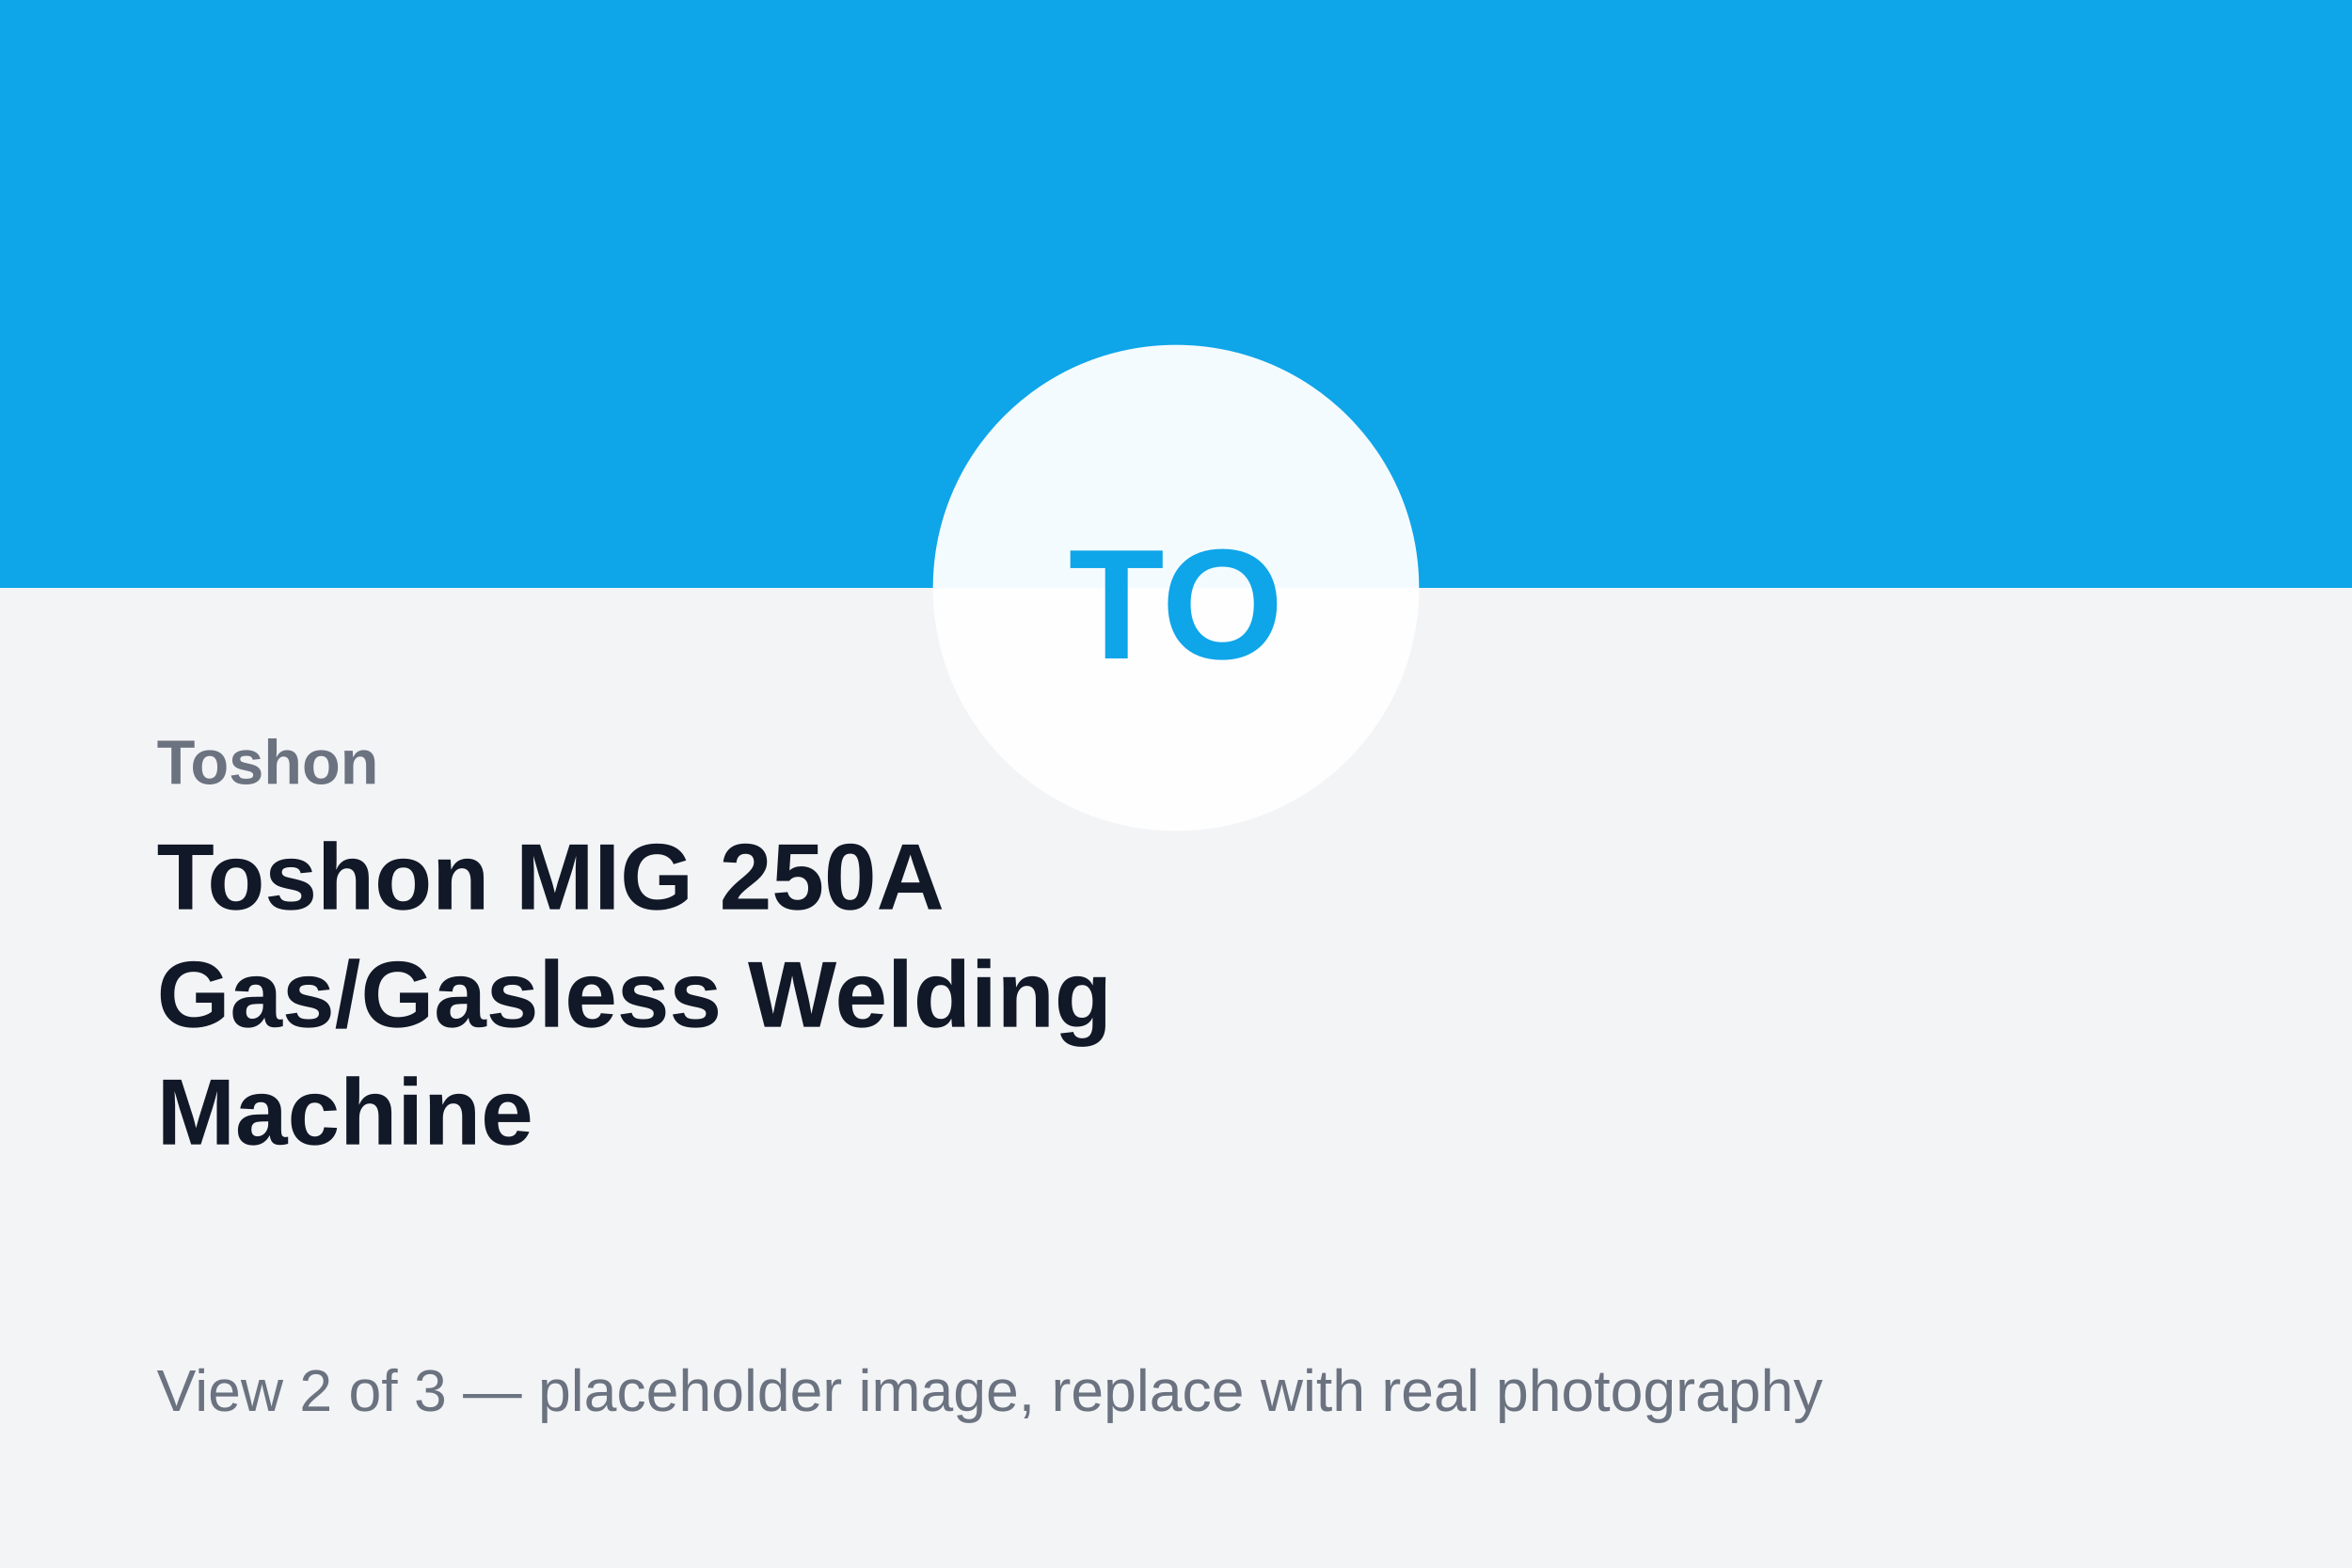
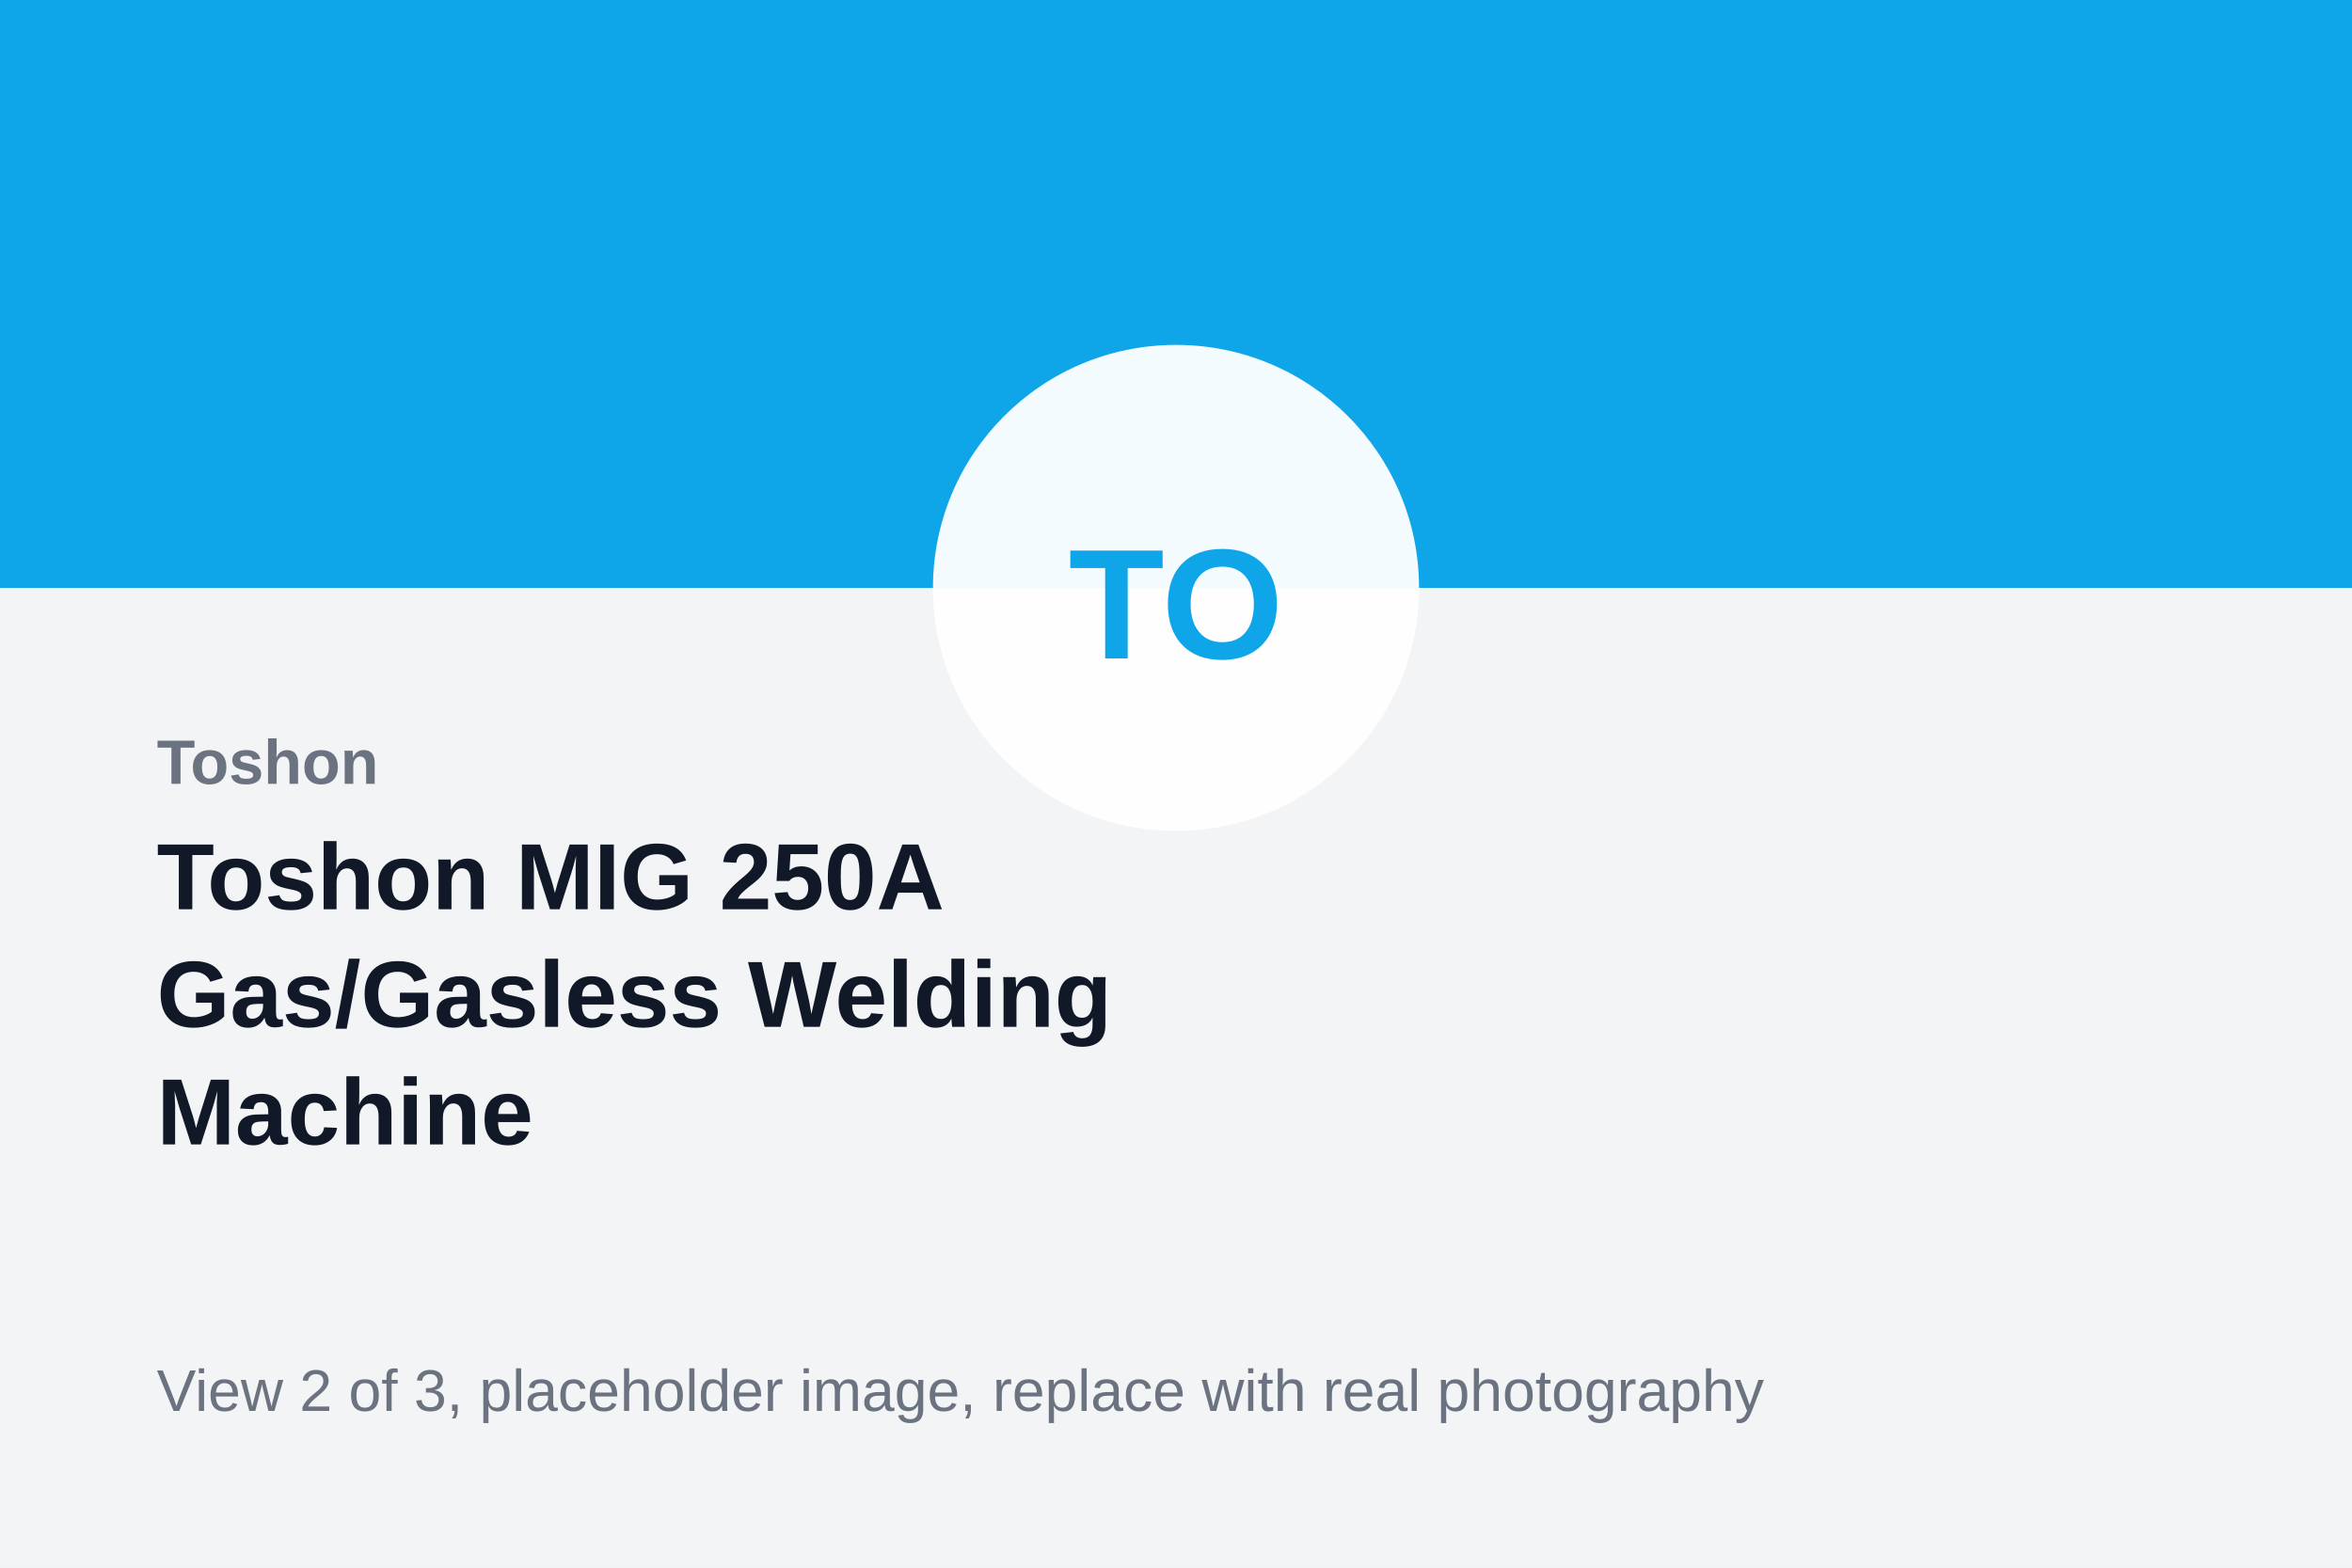
<svg xmlns="http://www.w3.org/2000/svg" viewBox="0 0 600 400" width="600" height="400" role="img" aria-label="Toshon MIG 250A Gas/Gasless Welding Machine">
  <rect width="600" height="400" fill="#F3F4F6" />
  <rect x="0" y="0" width="600" height="150" fill="#0EA5E9" />
  <circle cx="300" cy="150" r="62" fill="#ffffff" opacity="0.95" />
  <text x="300" y="168" text-anchor="middle" font-family="Segoe UI, Arial, sans-serif" font-size="40" font-weight="800" fill="#0EA5E9">TO</text>
  <text x="40" y="200" font-family="Segoe UI, Arial, sans-serif" font-size="16" font-weight="600" fill="#6B7280">Toshon</text>
  <text x="40" y="232" font-family="Segoe UI, Arial, sans-serif" font-size="24" font-weight="700" fill="#111827">Toshon MIG 250A</text>
  <text x="40" y="262" font-family="Segoe UI, Arial, sans-serif" font-size="24" font-weight="700" fill="#111827">Gas/Gasless Welding</text>
  <text x="40" y="292" font-family="Segoe UI, Arial, sans-serif" font-size="24" font-weight="700" fill="#111827">Machine</text>
-   <text x="40" y="360" font-family="Segoe UI, Arial, sans-serif" font-size="15" fill="#6B7280">View 2 of 3 — placeholder image, replace with real photography</text>
+   <text x="40" y="360" font-family="Segoe UI, Arial, sans-serif" font-size="15" fill="#6B7280">View 2 of 3, placeholder image, replace with real photography</text>
</svg>
